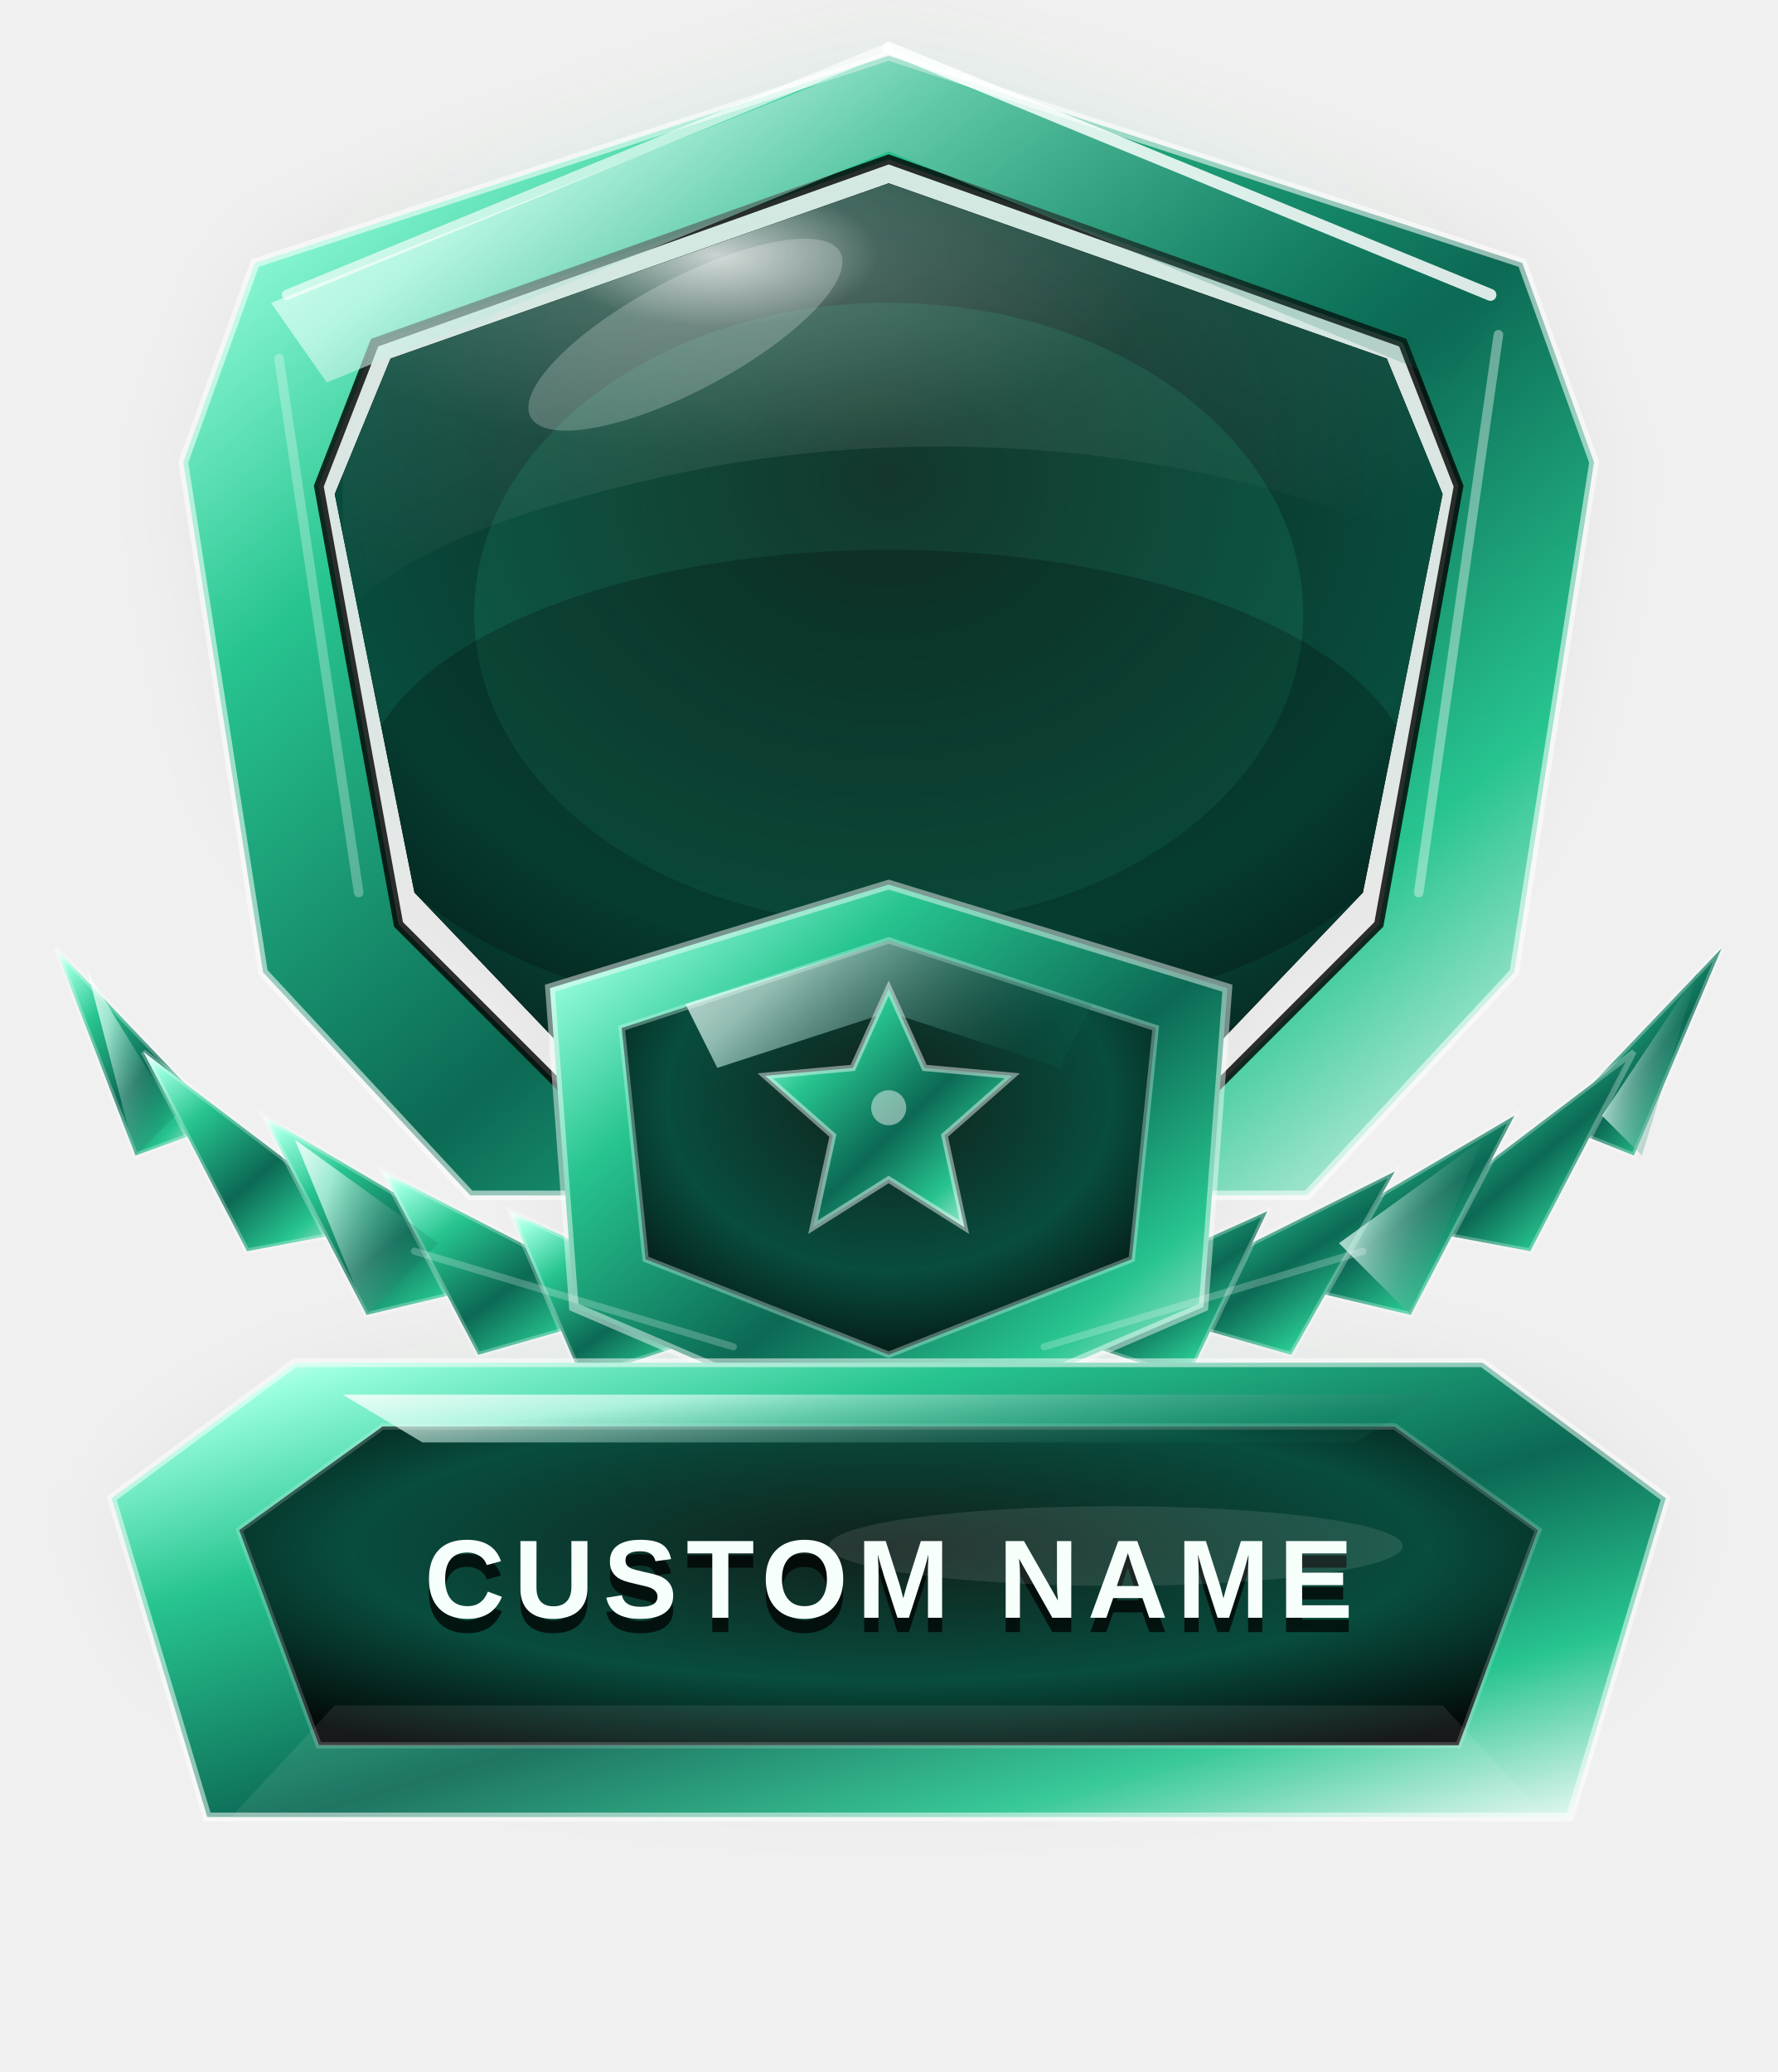
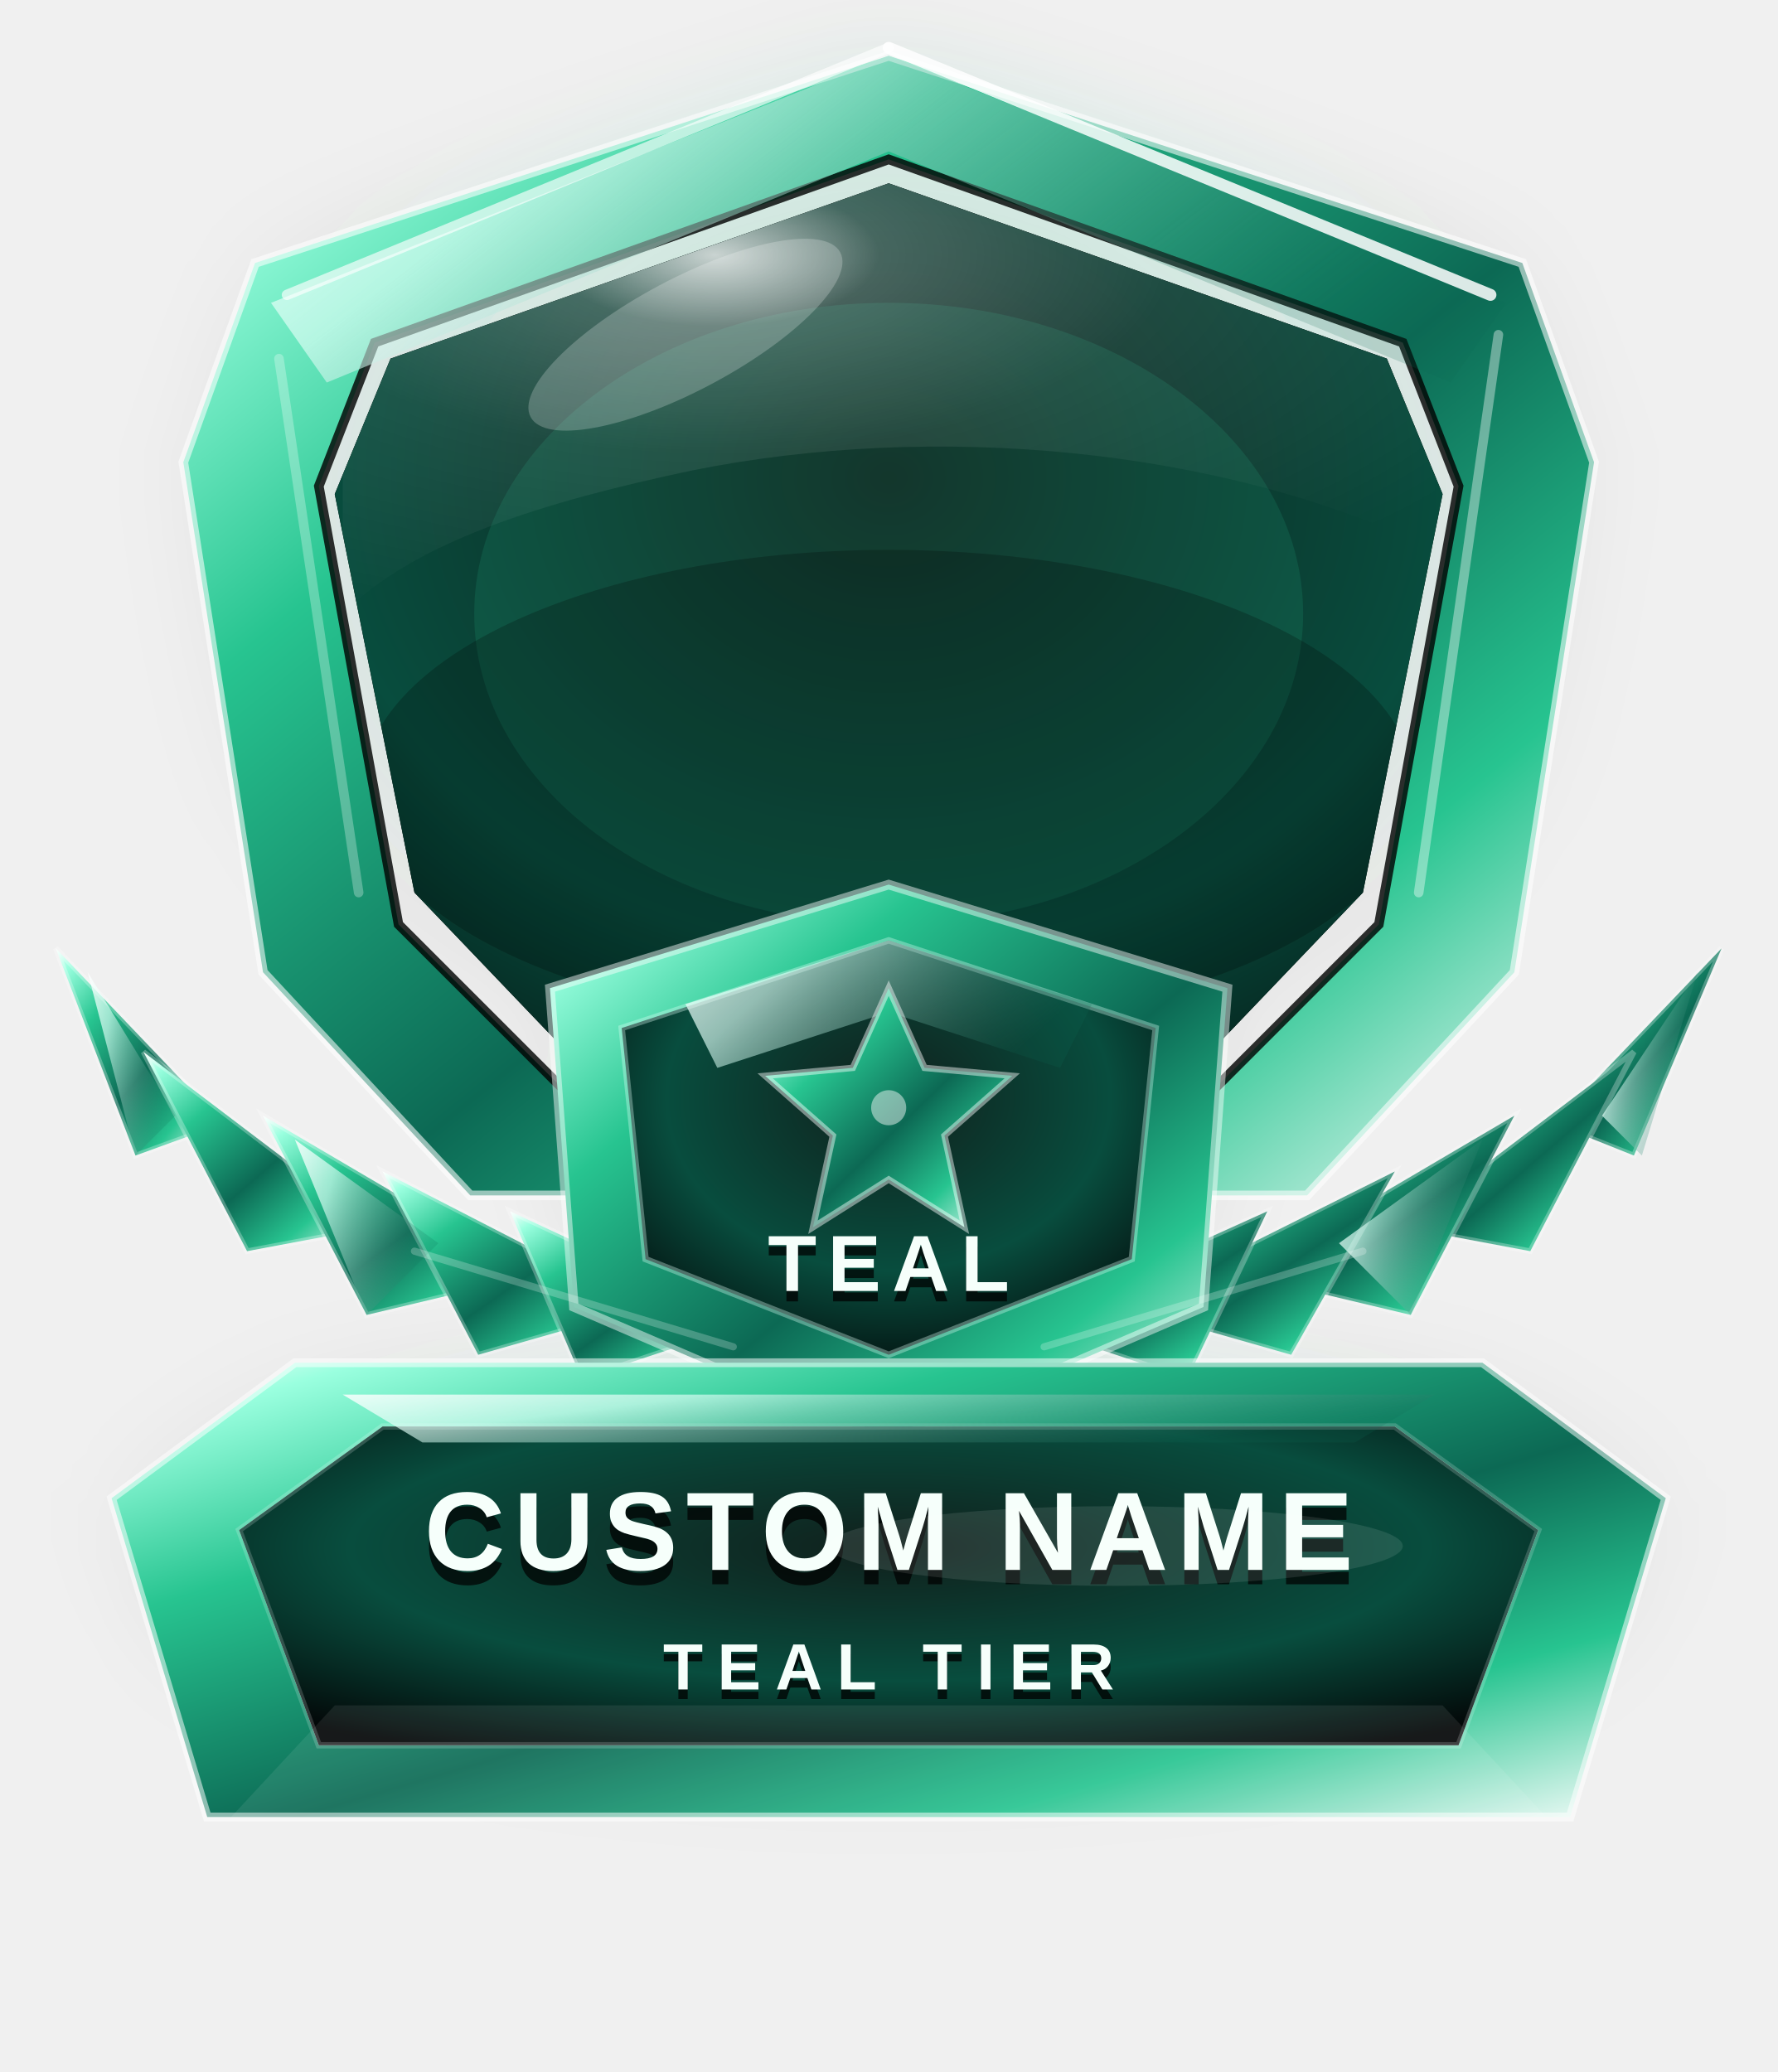
<svg xmlns="http://www.w3.org/2000/svg" viewBox="0 0 223 260" width="223" height="260" role="img" aria-labelledby="badge-teal-title badge-teal-desc" data-level="TEAL">
  <defs>
    <linearGradient id="badge-teal-outerMetal" x1="0" y1="0" x2="1" y2="1">
      <stop offset="0" stop-color="#ffffff" />
      <stop offset="0.08" stop-color="#9affdf" />
      <stop offset="0.28" stop-color="#27c490" />
      <stop offset="0.56" stop-color="#0c6954" />
      <stop offset="0.78" stop-color="#27c490" />
      <stop offset="1" stop-color="#ffffff" />
    </linearGradient>
    <linearGradient id="badge-teal-facetMetal" x1="0" y1="0" x2="1" y2="0.35">
      <stop offset="0" stop-color="#ffffff" stop-opacity="0.82" />
      <stop offset="0.3" stop-color="#e0fff7" stop-opacity="0.64" />
      <stop offset="1" stop-color="#0c6954" stop-opacity="0.18" />
    </linearGradient>
    <radialGradient id="badge-teal-innerPanel" cx="50%" cy="38%" r="72%">
      <stop offset="0" stop-color="#10201c" />
      <stop offset="0.58" stop-color="#084d3e" />
      <stop offset="1" stop-color="#030506" />
    </radialGradient>
    <radialGradient id="badge-teal-photoGlow" cx="50%" cy="40%" r="55%">
      <stop offset="0" stop-color="#169e78" stop-opacity="0.28" />
      <stop offset="0.55" stop-color="#27c490" stop-opacity="0.14" />
      <stop offset="1" stop-color="#000000" stop-opacity="0" />
    </radialGradient>
    <radialGradient id="badge-teal-glassShine" cx="34%" cy="24%" r="84%">
      <stop offset="0" stop-color="#ffffff" stop-opacity="0.78" />
      <stop offset="0.18" stop-color="#ffffff" stop-opacity="0.24" />
      <stop offset="0.5" stop-color="#ffffff" stop-opacity="0.08" />
      <stop offset="1" stop-color="#ffffff" stop-opacity="0" />
    </radialGradient>
    <filter id="badge-teal-softGlow" x="-30%" y="-30%" width="160%" height="160%">
      <feGaussianBlur stdDeviation="6" />
    </filter>
    <clipPath id="badge-teal-photoClip">
      <path d="M111.5 23 L174 45 L181 62 L171 112 L149 135 L128 135 L121 118 L102 118 L95 135 L74 135 L52 112 L42 62 L49 45 Z" />
    </clipPath>
    <path id="badge-teal-frameOuter" d="M111.5 7 L191 33 L200 58 L190 122 L164 150 L136 150 L129 132 L94 132 L87 150 L59 150 L33 122 L23 58 L32 33 Z" />
    <path id="badge-teal-frameInner" d="M111.5 20 L176 43 L183 61 L173 116 L151 138 L128 138 L121 120 L102 120 L95 138 L72 138 L50 116 L40 61 L47 43 Z" />
    <path id="badge-teal-nameplateOuter" d="M37 171 L186 171 L209 188 L197 228 L26 228 L14 188 Z" />
    <path id="badge-teal-nameplateInner" d="M48 179 L175 179 L193 192 L183 219 L40 219 L30 192 Z" />
    <path id="badge-teal-crestOuter" d="M111.5 111 L154 124 L151 164 L111.5 181 L72 164 L69 124 Z" />
    <path id="badge-teal-crestInner" d="M111.5 118 L145 129 L142 158 L111.5 170 L81 158 L78 129 Z" />
    <path id="badge-teal-star" d="M111.5 124 L116 134 L127 135 L118.5 142.5 L121 154 L111.5 148 L102 154 L104.5 142.5 L96 135 L107 134 Z" />
    <path id="badge-teal-leafLeft1" d="M7 119 L28 141 L17 145 Z" />
    <path id="badge-teal-leafLeft2" d="M18 132 L47 154 L31 157 Z" />
    <path id="badge-teal-leafLeft3" d="M33 140 L67 160 L46 165 Z" />
    <path id="badge-teal-leafLeft4" d="M48 147 L81 164 L60 170 Z" />
    <path id="badge-teal-leafLeft5" d="M64 152 L94 166 L73 173 Z" />
    <path id="badge-teal-leafRight1" d="M216 119 L205 145 L195 141 Z" />
    <path id="badge-teal-leafRight2" d="M205 132 L192 157 L176 154 Z" />
    <path id="badge-teal-leafRight3" d="M190 140 L177 165 L156 160 Z" />
    <path id="badge-teal-leafRight4" d="M175 147 L162 170 L141 164 Z" />
    <path id="badge-teal-leafRight5" d="M159 152 L149 173 L128 166 Z" />
  </defs>
  <g id="badge-teal-glowGroup" filter="url(#badge-teal-softGlow)">
    <use href="#badge-teal-frameOuter" fill="url(#badge-teal-photoGlow)" />
    <use href="#badge-teal-nameplateOuter" fill="url(#badge-teal-photoGlow)" />
    <use href="#badge-teal-crestOuter" fill="url(#badge-teal-photoGlow)" />
  </g>
  <g id="badge-teal-photoAreaGroup">
    <image aria-hidden="true" focusable="false" data-portrait-slot="true" id="badge-teal-portraitImage" href="" x="28" y="8" width="167" height="138" preserveAspectRatio="xMidYMid slice" clip-path="url(#badge-teal-photoClip)" />
    <g clip-path="url(#badge-teal-photoClip)">
      <rect x="26" y="6" width="171" height="142" fill="#000000" />
      <rect x="26" y="6" width="171" height="142" fill="url(#badge-teal-innerPanel)" />
      <ellipse cx="111.5" cy="77" rx="52" ry="39" fill="#27c490" fill-opacity="0.14" />
      <ellipse cx="111.5" cy="99" rx="66" ry="30" fill="#000000" fill-opacity="0.22" />
      <path d="M43 28 C79 13 120 14 180 35 L180 69 C153 56 117 53 87 59 C68 63 52 68 43 77 Z" fill="url(#badge-teal-glassShine)" />
    </g>
  </g>
  <g id="badge-teal-frameGroup">
    <path d="M111.5 7 L191 33 L200 58 L190 122 L164 150 L136 150 L129 132 L94 132 L87 150 L59 150 L33 122 L23 58 L32 33 Z M111.5 20 L176 43 L183 61 L173 116 L151 138 L128 138 L121 120 L102 120 L95 138 L72 138 L50 116 L40 61 L47 43 Z" fill="url(#badge-teal-outerMetal)" fill-rule="evenodd" />
    <use href="#badge-teal-frameOuter" fill="none" stroke="#ffffff" stroke-opacity="0.56" stroke-width="1.2" />
    <use href="#badge-teal-frameInner" fill="none" stroke="#020403" stroke-opacity="0.82" stroke-width="1.2" />
    <path d="M111.5 7 L189 38 L182 48 L111.5 19 L41 48 L34 38 Z" fill="url(#badge-teal-facetMetal)" />
    <path d="M35 45 L45 112" stroke="#ffffff" stroke-opacity="0.28" stroke-width="1.2" stroke-linecap="round" />
    <path d="M188 42 L178 112" stroke="#ffffff" stroke-opacity="0.38" stroke-width="1.2" stroke-linecap="round" />
    <path d="M73 139 L95 139" stroke="#ffffff" stroke-opacity="0.18" stroke-width="1.1" stroke-linecap="round" />
    <path d="M128 139 L150 139" stroke="#ffffff" stroke-opacity="0.18" stroke-width="1.1" stroke-linecap="round" />
  </g>
  <g id="badge-teal-laurelsGroup">
    <g fill="url(#badge-teal-outerMetal)" stroke="#ffffff" stroke-opacity="0.28" stroke-width="0.7">
      <use href="#badge-teal-leafLeft1" />
      <use href="#badge-teal-leafLeft2" />
      <use href="#badge-teal-leafLeft3" />
      <use href="#badge-teal-leafLeft4" />
      <use href="#badge-teal-leafLeft5" />
      <use href="#badge-teal-leafRight1" />
      <use href="#badge-teal-leafRight2" />
      <use href="#badge-teal-leafRight3" />
      <use href="#badge-teal-leafRight4" />
      <use href="#badge-teal-leafRight5" />
    </g>
    <g fill="url(#badge-teal-facetMetal)">
      <path d="M11 122 L22 140 L17 145 Z" />
      <path d="M213 122 L206 145 L201 140 Z" />
      <path d="M37 143 L55 156 L46 165 Z" />
      <path d="M186 143 L177 165 L168 156 Z" />
    </g>
  </g>
  <g id="badge-teal-crestGroup">
    <path d="M111.5 111 L154 124 L151 164 L111.5 181 L72 164 L69 124 Z" fill="url(#badge-teal-outerMetal)" />
    <use href="#badge-teal-crestOuter" fill="none" stroke="#ffffff" stroke-opacity="0.46" stroke-width="1.2" />
    <use href="#badge-teal-crestInner" fill="url(#badge-teal-innerPanel)" />
    <use href="#badge-teal-crestInner" fill="none" stroke="#e0fff7" stroke-opacity="0.34" stroke-width="0.8" />
    <path d="M86 126 L111.5 118 L137 126 L133 134 L111.5 127 L90 134 Z" fill="url(#badge-teal-facetMetal)" />
    <use href="#badge-teal-star" fill="url(#badge-teal-outerMetal)" />
    <use href="#badge-teal-star" fill="none" stroke="#ffffff" stroke-opacity="0.45" stroke-width="0.8" />
    <circle cx="111.5" cy="139" r="2.2" fill="#ffffff" fill-opacity="0.46" />
  </g>
+   <g id="badge-teal-rankGroup">
+     <text id="badge-teal-rankShadow" data-rank-code-slot="true" x="111.5" y="162" text-anchor="middle" font-family="'Orbitron', 'Montserrat', 'Arial', sans-serif" font-size="10" font-weight="800" letter-spacing="1.4" fill="#000000" fill-opacity="0.72" transform="translate(0 1.3)">TEAL</text>
+     <text id="badge-teal-rankText" data-rank-code-slot="true" x="111.5" y="162" text-anchor="middle" font-family="'Orbitron', 'Montserrat', 'Arial', sans-serif" font-size="10" font-weight="800" letter-spacing="1.4" fill="#f6fffb">TEAL</text>
+   </g>
  <g id="badge-teal-nameplateGroup">
    <path d="M37 171 L186 171 L209 188 L197 228 L26 228 L14 188 Z M48 179 L175 179 L193 192 L183 219 L40 219 L30 192 Z" fill="url(#badge-teal-outerMetal)" fill-rule="evenodd" />
    <use href="#badge-teal-nameplateOuter" fill="none" stroke="#ffffff" stroke-opacity="0.52" stroke-width="1.1" />
    <use href="#badge-teal-nameplateInner" fill="url(#badge-teal-innerPanel)" />
    <use href="#badge-teal-nameplateInner" fill="none" stroke="#ffffff" stroke-opacity="0.18" stroke-width="0.8" />
    <path d="M43 175 L180 175 L170 181 L53 181 Z" fill="url(#badge-teal-facetMetal)" />
    <path d="M29 228 L42 214 L181 214 L194 228 Z" fill="#ffffff" fill-opacity="0.08" />
  </g>
  <g id="badge-teal-labelGroup">
-     <text id="badge-teal-labelShadow" data-name-slot="true" x="111.5" y="203" text-anchor="middle" font-family="'Orbitron', 'Montserrat', 'Arial', sans-serif" font-size="14" font-weight="700" letter-spacing="1.1" fill="#000000" fill-opacity="0.72" transform="translate(0 1.8)">CUSTOM NAME</text>
-     <text id="badge-teal-labelText" data-name-slot="true" x="111.5" y="203" text-anchor="middle" font-family="'Orbitron', 'Montserrat', 'Arial', sans-serif" font-size="14" font-weight="700" letter-spacing="1.1" fill="#f6fffb">CUSTOM NAME</text>
+     <text id="badge-teal-labelShadow" data-name-slot="true" x="111.5" y="197" text-anchor="middle" font-family="'Orbitron', 'Montserrat', 'Arial', sans-serif" font-size="14" font-weight="700" letter-spacing="1.1" fill="#000000" fill-opacity="0.72" transform="translate(0 1.8)">CUSTOM NAME</text>
+     <text id="badge-teal-labelText" data-name-slot="true" x="111.5" y="197" text-anchor="middle" font-family="'Orbitron', 'Montserrat', 'Arial', sans-serif" font-size="14" font-weight="700" letter-spacing="1.1" fill="#f6fffb">CUSTOM NAME</text>
+     <text id="badge-teal-rankTitleShadow" data-rank-slot="true" x="111.5" y="212" text-anchor="middle" font-family="'Orbitron', 'Montserrat', 'Arial', sans-serif" font-size="8.2" font-weight="700" letter-spacing="1.8" fill="#000000" fill-opacity="0.74" transform="translate(0 1.2)">TEAL TIER</text>
+     <text id="badge-teal-rankTitleText" data-rank-slot="true" x="111.5" y="212" text-anchor="middle" font-family="'Orbitron', 'Montserrat', 'Arial', sans-serif" font-size="8.2" font-weight="700" letter-spacing="1.8" fill="#f6fffb">TEAL TIER</text>
  </g>
  <g id="badge-teal-highlightsGroup" pointer-events="none">
    <path d="M111.5 6 L187 37" stroke="#ffffff" stroke-opacity="0.85" stroke-width="1.5" stroke-linecap="round" />
    <path d="M111.5 6 L36 37" stroke="#ffffff" stroke-opacity="0.64" stroke-width="1.3" stroke-linecap="round" />
    <path d="M52 157 L92 169" stroke="#ffffff" stroke-opacity="0.23" stroke-width="0.9" stroke-linecap="round" />
    <path d="M171 157 L131 169" stroke="#ffffff" stroke-opacity="0.23" stroke-width="0.9" stroke-linecap="round" />
    <ellipse cx="86" cy="42" rx="22" ry="7" transform="rotate(-28 86 42)" fill="#ffffff" fill-opacity="0.22" />
    <ellipse cx="140" cy="194" rx="36" ry="5" fill="#ffffff" fill-opacity="0.1" />
  </g>
</svg>
